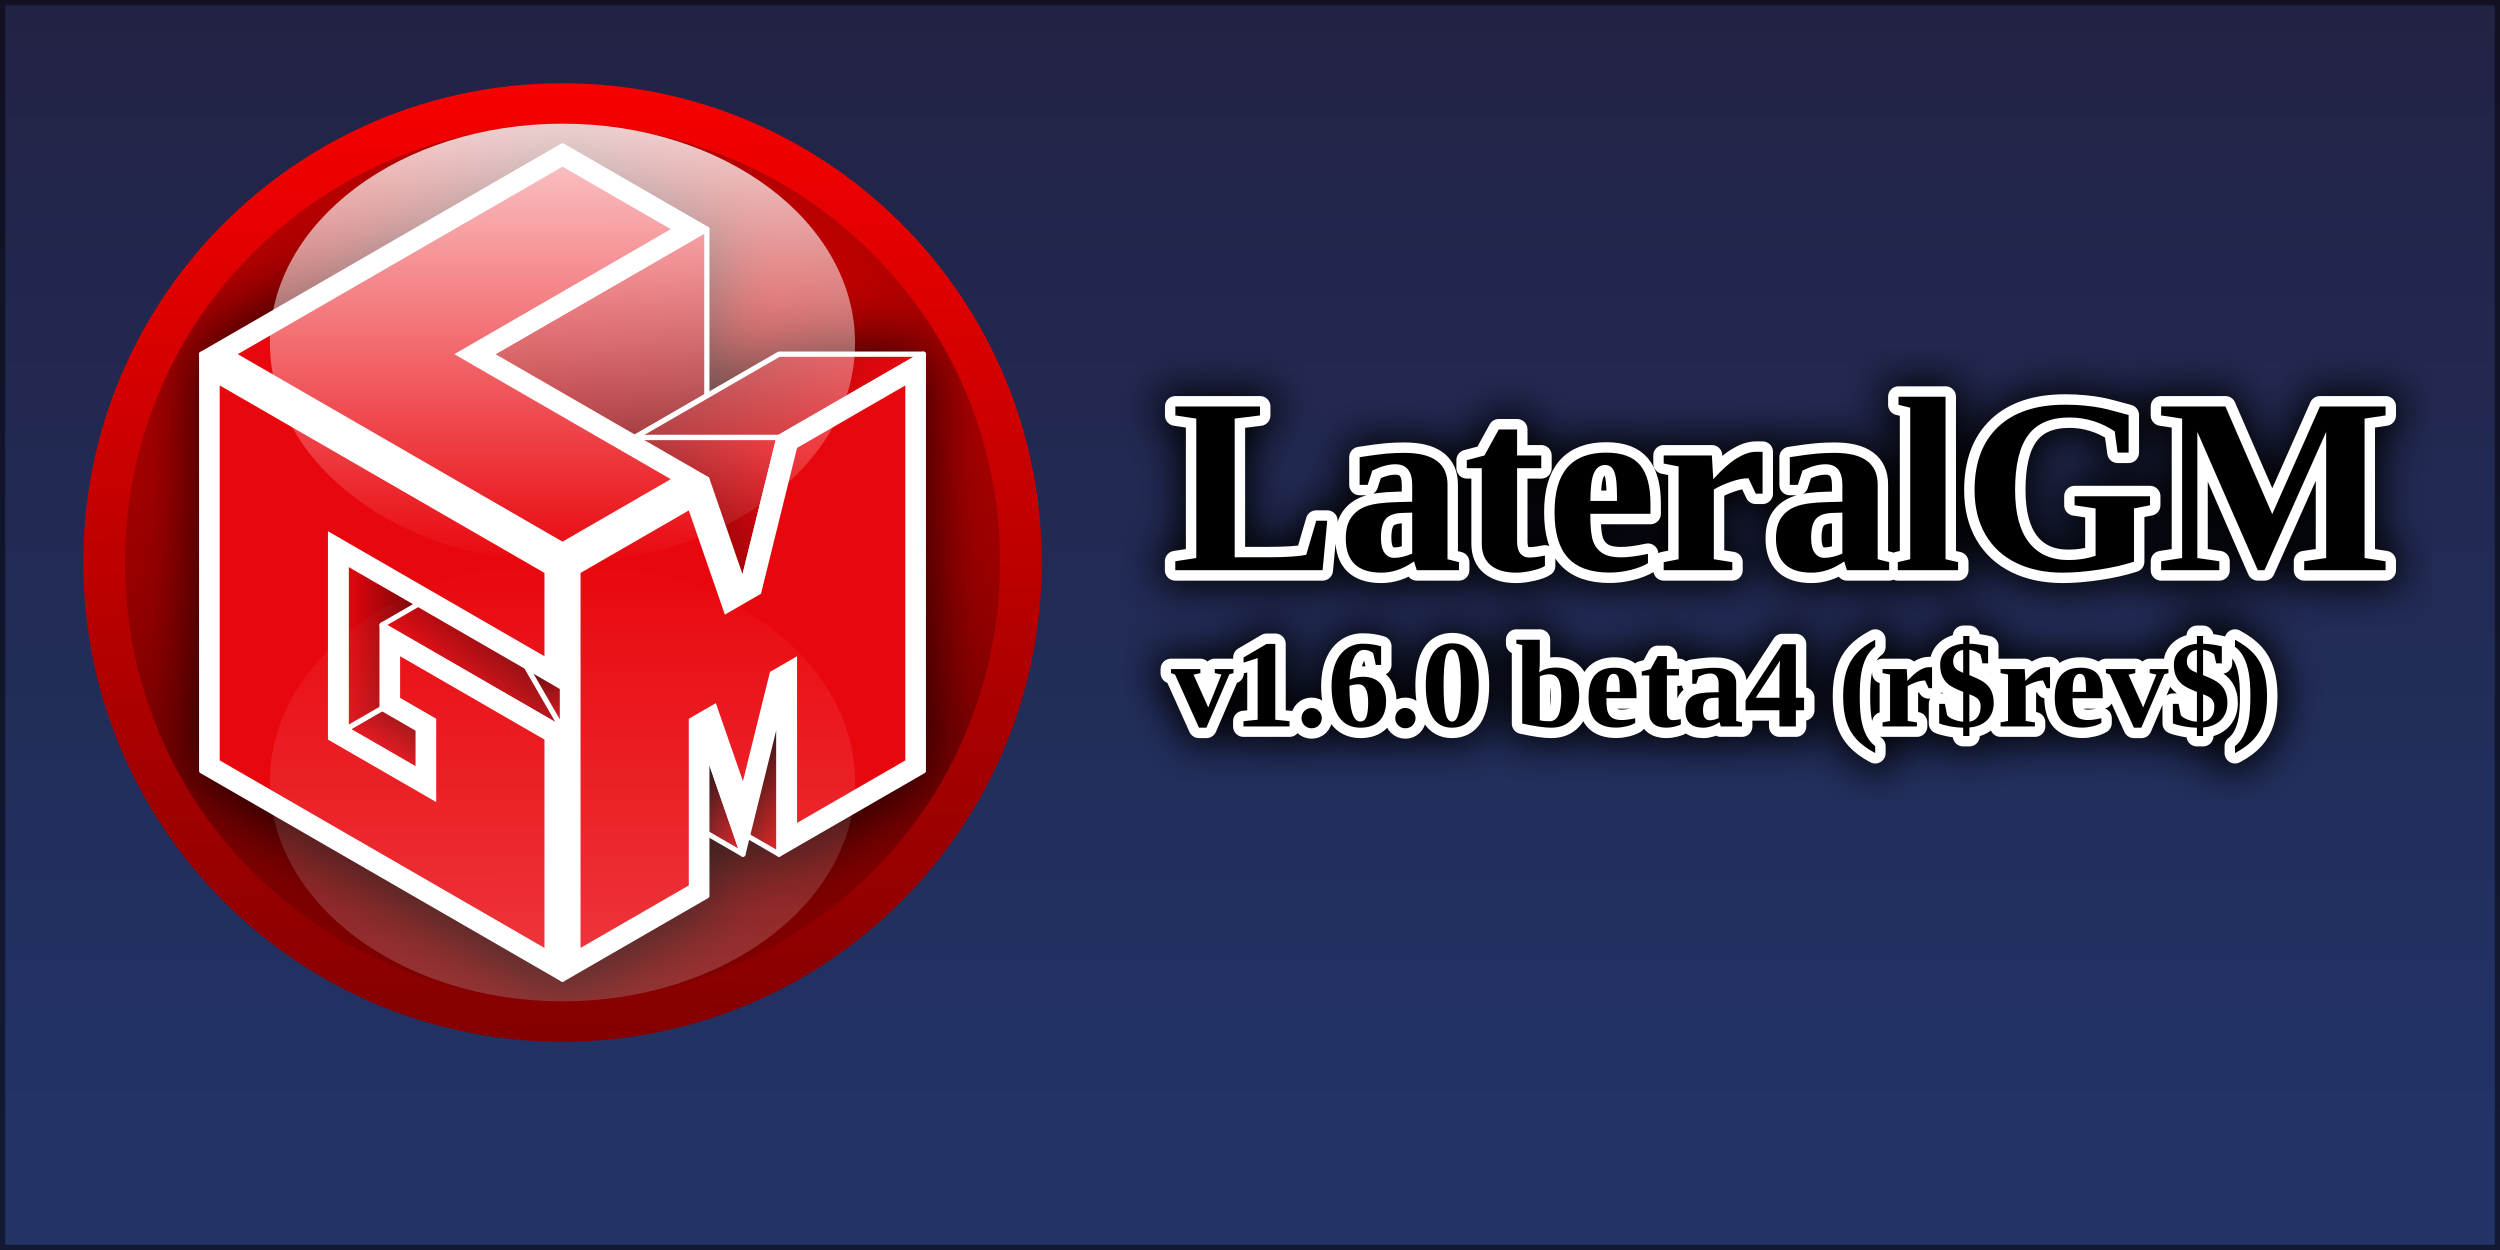
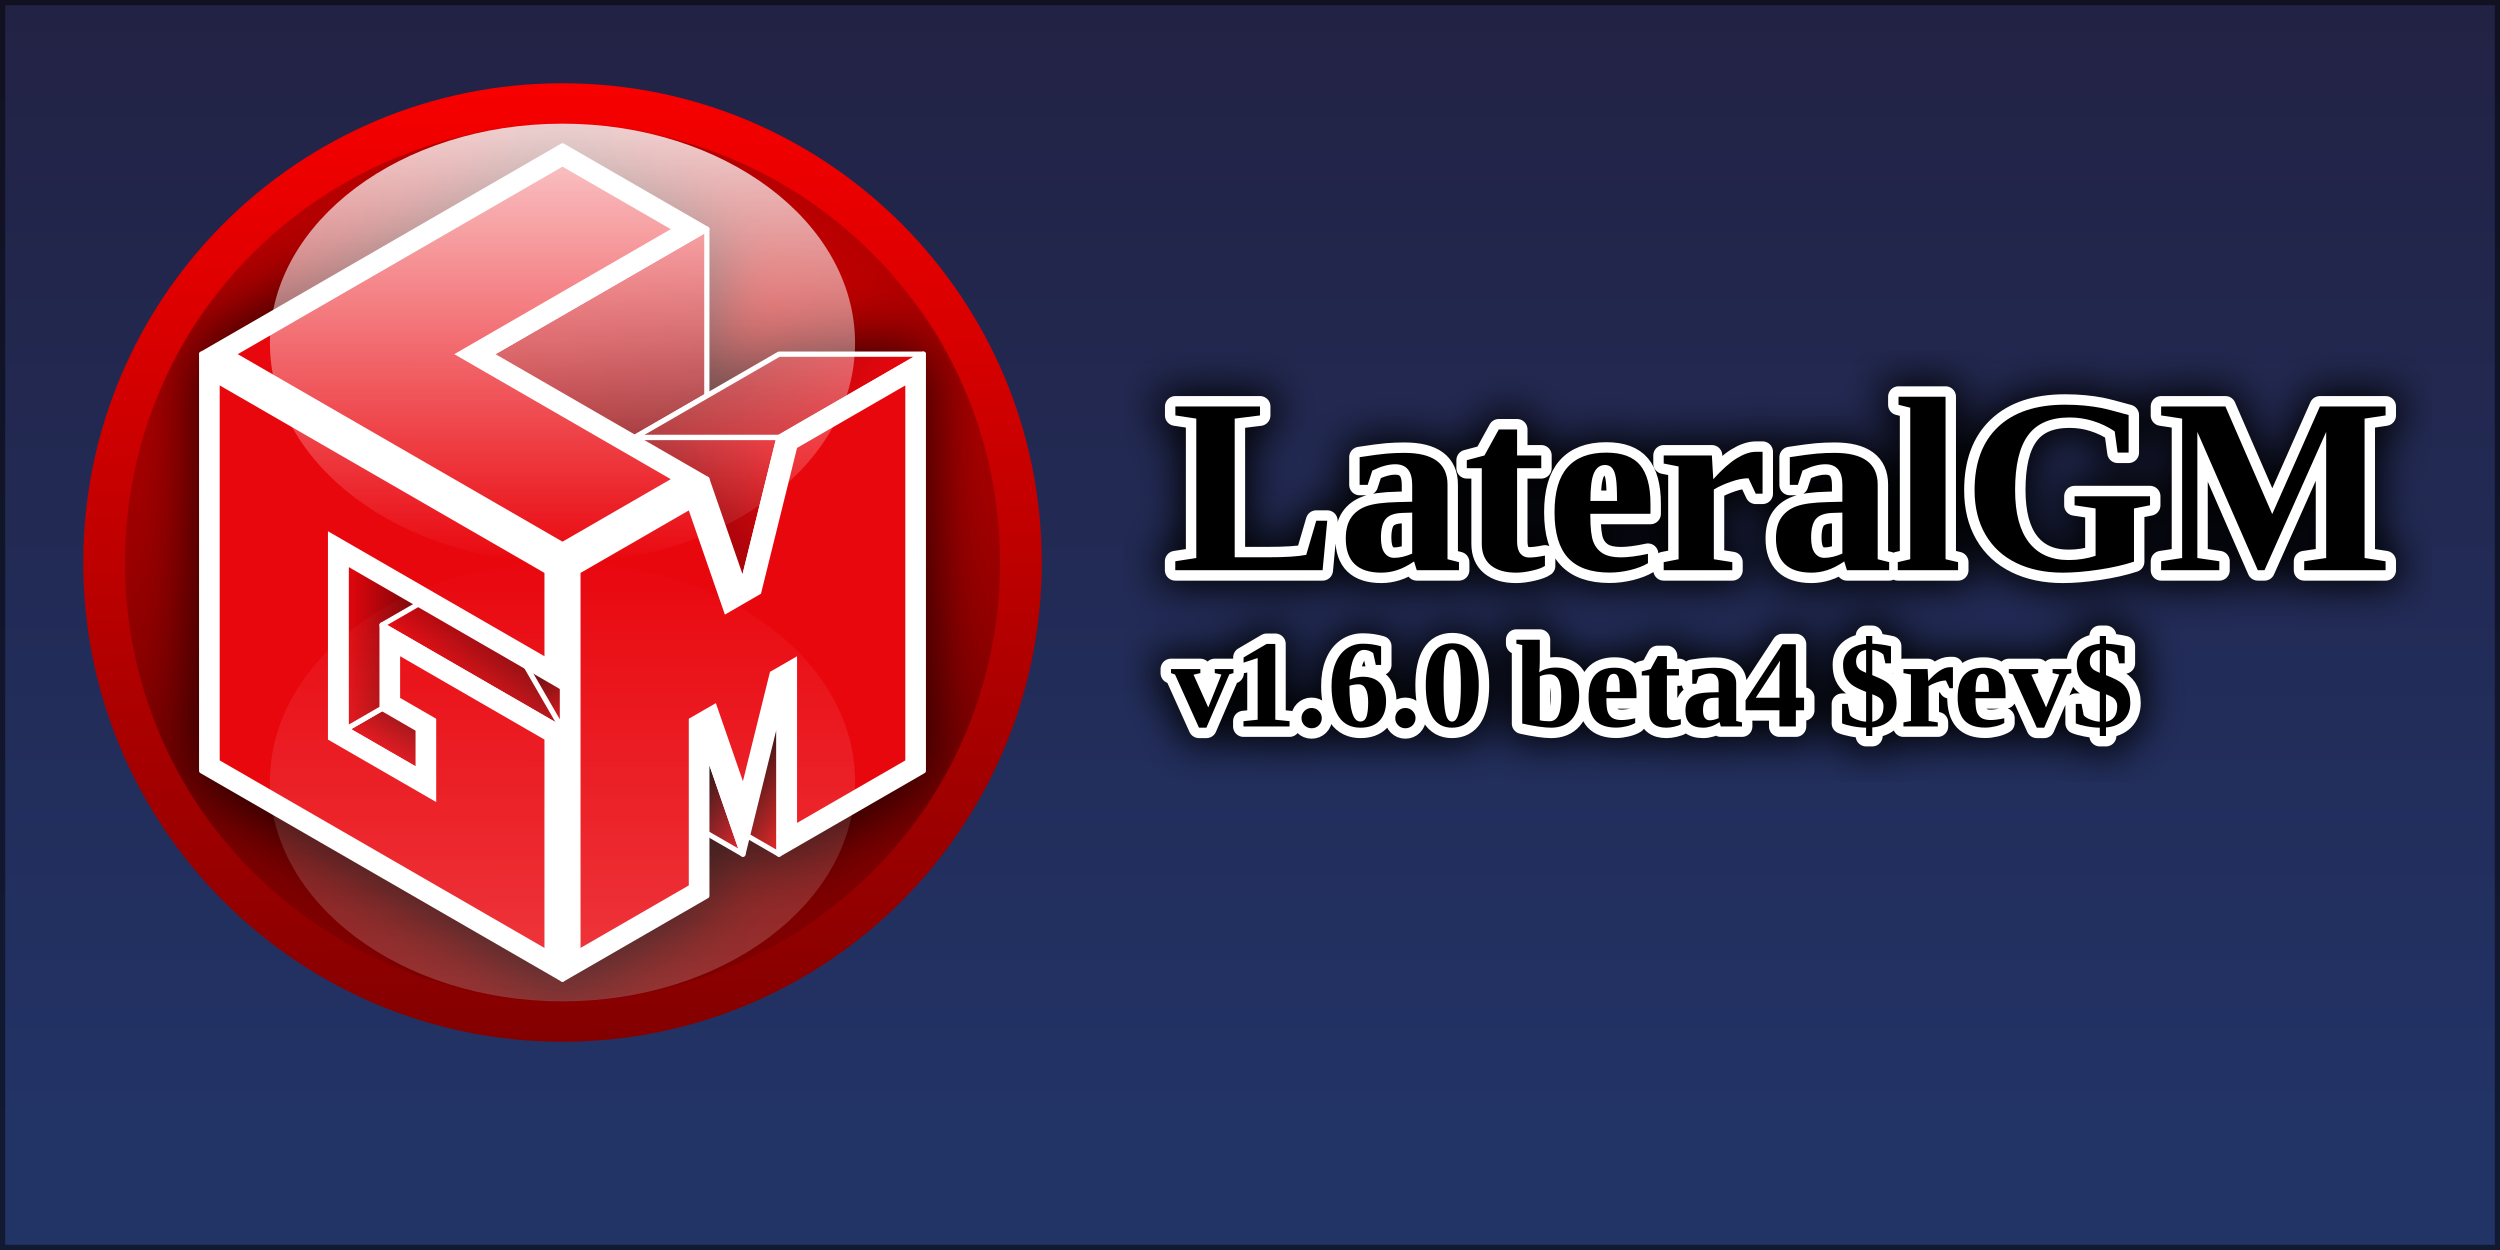
<svg xmlns="http://www.w3.org/2000/svg" xmlns:xlink="http://www.w3.org/1999/xlink" width="480" height="240" id="svg7448" version="1.0">
  <defs id="defs7450">
    <filter id="filterLogo" x="-0.103" y="-0.09" width="1.206" height="1.179">
      <feGaussianBlur id="feGaussianBlur4407" stdDeviation="6.131" />
    </filter>
    <filter id="filterShadow" x="-0.039" y="-0.133" width="1.077" height="1.266">
      <feGaussianBlur id="feGaussianBlur3515" stdDeviation="3.859" />
    </filter>
    <clipPath id="clipPath4448" clipPathUnits="userSpaceOnUse">
      <path transform="matrix(0.9150457,0,0,0.9230769,-8.584322,-3.982766)" d="M 183.597,91 A 91.799,91 0 1 1 0,91 A 91.799,91 0 1 1 183.597,91 z" id="path4450" style="opacity:1;fill:#ffffff;fill-opacity:1;fill-rule:evenodd;stroke:none;stroke-width:8;stroke-linecap:butt;stroke-linejoin:bevel;marker:none;marker-start:none;marker-mid:none;marker-end:none;stroke-miterlimit:4;stroke-dasharray:none;stroke-dashoffset:0;stroke-opacity:0.502;visibility:visible;display:inline;overflow:visible;enable-background:accumulate" />
    </clipPath>
    <linearGradient id="linearGradient21112">
      <stop style="stop-color:#ff0000;stop-opacity:1;" offset="0" id="stop21114" />
      <stop style="stop-color:#800000;stop-opacity:1;" offset="1" id="stop21116" />
    </linearGradient>
    <linearGradient id="linearGradient17174">
      <stop id="stop17176" offset="0" style="stop-color:#ffffff;stop-opacity:1;" />
      <stop id="stop17178" offset="1" style="stop-color:#ffffff;stop-opacity:0;" />
    </linearGradient>
    <linearGradient id="linearGradient7309">
      <stop id="stop7311" offset="0" style="stop-color:#e90707;stop-opacity:1;" />
      <stop id="stop7313" offset="1" style="stop-color:#000000;stop-opacity:1;" />
    </linearGradient>
    <linearGradient id="linearGradient7285">
      <stop id="stop7287" offset="0" style="stop-color:#e9070e;stop-opacity:1;" />
      <stop id="stop7289" offset="1" style="stop-color:#000000;stop-opacity:1;" />
    </linearGradient>
    <linearGradient gradientTransform="scale(1.018853,1)" gradientUnits="userSpaceOnUse" y2="0" x2="227.707" y1="216" x1="227.707" id="linearGradient8021-90-270-801" xlink:href="#linearGradient8173-598-381-553" />
    <linearGradient id="linearGradient8173-598-381-553">
      <stop style="stop-color:#223366;stop-opacity:1" offset="0" id="stop5619" />
      <stop style="stop-color:#222244;stop-opacity:1" offset="1" id="stop5621" />
    </linearGradient>
    <radialGradient xlink:href="#linearGradient21112" id="radialGradient5982" gradientUnits="userSpaceOnUse" gradientTransform="matrix(1.391423,6.3074904e-3,-4.7606374e-3,1.05019,-1.940521,-0.2065095)" cx="5" cy="3.486" fx="5" fy="3.486" r="4" />
    <linearGradient xlink:href="#linearGradient21112" id="linearGradient5984" gradientUnits="userSpaceOnUse" x1="5.369" y1="0.147" x2="5.463" y2="9.5" />
    <linearGradient xlink:href="#linearGradient7285" id="linearGradient5986" gradientUnits="userSpaceOnUse" gradientTransform="translate(-7.722735,-143.9828)" x1="41.557" y1="256" x2="55.413" y2="236" />
    <linearGradient xlink:href="#linearGradient7285" id="linearGradient5988" gradientUnits="userSpaceOnUse" gradientTransform="translate(-7.722735,-143.9828)" x1="41.069" y1="232" x2="69.782" y2="232" />
    <linearGradient xlink:href="#linearGradient7285" id="linearGradient5990" gradientUnits="userSpaceOnUse" gradientTransform="translate(-7.722735,-143.9828)" x1="48.485" y1="236" x2="69.269" y2="212" />
    <linearGradient xlink:href="#linearGradient7285" id="linearGradient5992" gradientUnits="userSpaceOnUse" gradientTransform="translate(-7.722735,-143.9828)" x1="83.126" y1="256" x2="72.733" y2="238" />
    <linearGradient xlink:href="#linearGradient7285" id="linearGradient5994" gradientUnits="userSpaceOnUse" gradientTransform="translate(-7.722735,-143.9828)" x1="110.839" y1="160" x2="131.623" y2="248" />
    <linearGradient xlink:href="#linearGradient7285" id="linearGradient5996" gradientUnits="userSpaceOnUse" gradientTransform="translate(-7.722735,-143.9828)" x1="152.408" y1="184" x2="51.949" y2="126" />
    <linearGradient xlink:href="#linearGradient7309" id="linearGradient5998" gradientUnits="userSpaceOnUse" gradientTransform="translate(-7.722735,-143.9828)" x1="124.695" y1="280" x2="110.839" y2="272" />
    <linearGradient xlink:href="#linearGradient7285" id="linearGradient6000" gradientUnits="userSpaceOnUse" gradientTransform="translate(-7.722735,-143.9828)" x1="124.695" y1="200" x2="65.805" y2="234" />
    <linearGradient xlink:href="#linearGradient7285" id="linearGradient6002" gradientUnits="userSpaceOnUse" gradientTransform="translate(-7.722735,-143.9828)" x1="117.767" y1="280" x2="103.91" y2="272" />
    <linearGradient xlink:href="#linearGradient17174" id="linearGradient6004" gradientUnits="userSpaceOnUse" x1="7.001" y1="3.059" x2="7" y2="6" />
    <linearGradient xlink:href="#linearGradient17174" id="linearGradient6012" gradientUnits="userSpaceOnUse" x1="7.001" y1="3.059" x2="7" y2="6" />
  </defs>
  <g style="display:inline" id="layer1">
    <rect y="0" x="0" height="240" width="480" id="rectBackgroundGradient" style="opacity:1;fill:url(#linearGradient8021-90-270-801);fill-opacity:1;fill-rule:evenodd;stroke:none;stroke-width:2;stroke-linecap:butt;stroke-linejoin:bevel;marker:none;marker-start:none;marker-mid:none;marker-end:none;stroke-miterlimit:4;stroke-dasharray:none;stroke-dashoffset:0;stroke-opacity:0.502;visibility:visible;display:inline;overflow:visible;enable-background:accumulate" />
    <rect y="0.5" x="0.5" height="239" width="479" id="rectBackgroundBorder" style="opacity:0.5;fill:none;fill-opacity:1;fill-rule:evenodd;stroke:#000000;stroke-width:1;stroke-linecap:butt;stroke-linejoin:miter;marker:none;marker-start:none;marker-mid:none;marker-end:none;stroke-miterlimit:4;stroke-dasharray:none;stroke-dashoffset:0;stroke-opacity:1;visibility:visible;display:inline;overflow:visible;enable-background:accumulate" />
    <g id="gLogo" transform="translate(-81,170)">
      <path style="fill:url(#radialGradient5982);fill-opacity:1;fill-rule:nonzero;stroke:url(#linearGradient5984);stroke-width:0.372;stroke-linecap:round;stroke-linejoin:round;stroke-miterlimit:4;stroke-dasharray:none;stroke-dashoffset:0;stroke-opacity:1" id="path5917" d="M 9.087,5 A 4.087,4.087 0 1 1 0.913,5 A 4.087,4.087 0 1 1 9.087,5 z" transform="matrix(21.53431,0,0,21.53431,81.32846,-169.6715)" />
      <g transform="translate(113.5843,-142.0172)" id="gIcon">
        <path clip-path="url(#clipPath4448)" id="path5921" d="M 75.402,0.017 L 6.121,40.017 L 6.121,120.017 L 75.402,160.017 L 103.121,144.017 L 103.121,132.017 L 110.059,136.017 L 110.934,132.517 L 116.996,136.017 L 144.684,120.017 L 144.684,40.017 L 116.996,40.017 L 103.121,48.017 L 103.121,16.017 L 75.402,0.017 z" style="opacity:0.8;fill:#000000;fill-opacity:1;fill-rule:evenodd;stroke:#000000;stroke-width:4;stroke-linecap:butt;stroke-linejoin:bevel;marker:none;marker-start:none;marker-mid:none;marker-end:none;stroke-miterlimit:4;stroke-dasharray:none;stroke-dashoffset:0;stroke-opacity:1;visibility:visible;display:inline;overflow:visible;filter:url(#filterLogo);enable-background:accumulate" />
        <path id="path5923" d="M 47.703,120.017 L 75.416,104.017 L 61.559,96.017 L 33.846,112.017 L 47.703,120.017 z" style="fill:url(#linearGradient5986);fill-opacity:1;fill-rule:evenodd;stroke:#ffffff;stroke-width:1px;stroke-linecap:butt;stroke-linejoin:round;marker:none;marker-start:none;marker-mid:none;marker-end:none;stroke-miterlimit:4;stroke-dasharray:none;stroke-dashoffset:0;stroke-opacity:1;visibility:visible;display:inline;overflow:visible;enable-background:accumulate" />
        <path id="path5925" d="M 33.846,112.017 L 33.846,80.017 L 61.559,64.017 L 61.559,96.017 L 33.846,112.017 z" style="fill:url(#linearGradient5988);fill-opacity:1;fill-rule:evenodd;stroke:#ffffff;stroke-width:1px;stroke-linecap:butt;stroke-linejoin:round;marker:none;marker-start:none;marker-mid:none;marker-end:none;stroke-miterlimit:4;stroke-dasharray:none;stroke-dashoffset:0;stroke-opacity:1;visibility:visible;display:inline;overflow:visible;enable-background:accumulate" />
        <path id="path5927" d="M 40.775,92.017 L 68.487,76.017 L 103.129,96.017 L 75.416,112.017 L 40.775,92.017 z" style="fill:url(#linearGradient5990);fill-opacity:1;fill-rule:evenodd;stroke:#ffffff;stroke-width:1px;stroke-linecap:butt;stroke-linejoin:round;marker:none;marker-start:none;marker-mid:none;marker-end:none;stroke-miterlimit:4;stroke-dasharray:none;stroke-dashoffset:0;stroke-opacity:1;visibility:visible;display:inline;overflow:visible;enable-background:accumulate" />
        <path id="path5929" d="M 75.416,112.017 L 61.559,88.017 L 61.559,80.017 L 75.416,104.017 L 75.416,112.017 z" style="fill:url(#linearGradient5992);fill-opacity:1;fill-rule:evenodd;stroke:#ffffff;stroke-width:1px;stroke-linecap:butt;stroke-linejoin:round;marker:none;marker-start:none;marker-mid:none;marker-end:none;stroke-miterlimit:4;stroke-dasharray:none;stroke-dashoffset:0;stroke-opacity:1;visibility:visible;display:inline;overflow:visible;enable-background:accumulate" />
        <path id="path5931" d="M 6.134,40.017 L 6.134,120.017 L 75.416,160.017 L 75.416,112.017 L 40.775,92.017 L 40.775,108.017 L 47.703,112.017 L 47.703,120.017 L 33.846,112.017 L 33.846,80.017 L 75.416,104.017 L 75.416,80.017 L 6.134,40.017 z" style="fill:#ffffff;fill-opacity:1;fill-rule:evenodd;stroke:#ffffff;stroke-width:1px;stroke-linecap:butt;stroke-linejoin:round;stroke-opacity:1" />
        <path id="path5933" d="M 61.559,40.017 L 61.559,72.017 L 103.129,48.017 L 103.129,16.017 L 61.559,40.017 z" style="fill:url(#linearGradient5994);fill-opacity:1;fill-rule:evenodd;stroke:#ffffff;stroke-width:1px;stroke-linecap:butt;stroke-linejoin:round;marker:none;marker-start:none;marker-mid:none;marker-end:none;stroke-miterlimit:4;stroke-dasharray:none;stroke-dashoffset:0;stroke-opacity:1;visibility:visible;display:inline;overflow:visible;enable-background:accumulate" />
        <path id="path5935" d="M 144.698,40.017 L 116.985,40.017 L 89.272,56.017 L 116.985,56.017 L 144.698,40.017 z" style="fill:url(#linearGradient5996);fill-opacity:1;fill-rule:evenodd;stroke:#ffffff;stroke-width:1px;stroke-linecap:butt;stroke-linejoin:round;marker:none;marker-start:none;marker-mid:none;marker-end:none;stroke-miterlimit:4;stroke-dasharray:none;stroke-dashoffset:0;stroke-opacity:1;visibility:visible;display:inline;overflow:visible;enable-background:accumulate" />
        <path id="path5937" d="M 116.985,136.017 L 116.985,96.017 L 89.272,80.017 L 89.272,120.017 L 116.985,136.017 z" style="fill:url(#linearGradient5998);fill-opacity:1;fill-rule:evenodd;stroke:#ffffff;stroke-width:1px;stroke-linecap:butt;stroke-linejoin:round;stroke-opacity:1" />
        <path id="path5939" d="M 116.985,56.017 L 89.272,56.017 L 82.344,68.017 L 110.057,84.017 L 116.985,56.017 z" style="fill:url(#linearGradient6000);fill-opacity:1;fill-rule:evenodd;stroke:#ffffff;stroke-width:1px;stroke-linecap:butt;stroke-linejoin:round;marker:none;marker-start:none;marker-mid:none;marker-end:none;stroke-miterlimit:4;stroke-dasharray:none;stroke-dashoffset:0;stroke-opacity:1;visibility:visible;display:inline;overflow:visible;enable-background:accumulate" />
        <path style="fill:url(#linearGradient6002);fill-opacity:1;fill-rule:evenodd;stroke:#ffffff;stroke-width:1px;stroke-linecap:butt;stroke-linejoin:round;marker:none;marker-start:none;marker-mid:none;marker-end:none;stroke-miterlimit:4;stroke-dasharray:none;stroke-dashoffset:0;stroke-opacity:1;visibility:visible;display:inline;overflow:visible;enable-background:accumulate" d="M 110.057,136.017 L 103.128,116.017 L 75.416,100.017 L 82.344,120.017 L 110.057,136.017 z" id="path5941" />
        <path id="path5943" d="M 144.698,120.017 L 144.698,40.017 L 116.985,56.017 L 110.057,84.017 L 103.129,64.017 L 75.416,80.017 L 75.416,160.017 L 103.129,144.017 L 103.129,116.017 L 110.057,136.017 L 116.985,108.017 L 116.985,136.017 L 144.698,120.017 z" style="fill:#ffffff;fill-opacity:1;fill-rule:evenodd;stroke:#ffffff;stroke-width:1px;stroke-linecap:butt;stroke-linejoin:round;stroke-opacity:1" />
        <path id="path5945" d="M 75.416,0.017 L 103.129,16.017 L 61.559,40.017 L 103.129,64.017 L 75.416,80.017 L 6.134,40.017 L 75.416,0.017 z" style="fill:#ffffff;fill-opacity:1;fill-rule:evenodd;stroke:#ffffff;stroke-width:1px;stroke-linecap:butt;stroke-linejoin:round;stroke-opacity:1" />
        <path style="fill:#e9070e;fill-opacity:1;fill-rule:evenodd;stroke:none;stroke-width:1px;stroke-linecap:butt;stroke-linejoin:miter;marker:none;marker-start:none;marker-mid:none;marker-end:none;stroke-miterlimit:4;stroke-dasharray:none;stroke-dashoffset:0;stroke-opacity:1;visibility:visible;display:inline;overflow:visible;enable-background:accumulate" d="M 71.952,82.017 L 71.952,98.017 L 30.382,74.017 L 30.382,114.017 L 51.167,126.017 L 51.167,110.017 L 44.239,106.017 L 44.239,98.017 L 71.952,114.017 L 71.952,154.017 L 9.598,118.017 L 9.598,46.017 L 71.952,82.017 z" id="path5947" />
        <path style="fill:#e9070e;fill-opacity:1;fill-rule:evenodd;stroke:none;stroke-width:1px;stroke-linecap:butt;stroke-linejoin:miter;marker:none;marker-start:none;marker-mid:none;marker-end:none;stroke-miterlimit:4;stroke-dasharray:none;stroke-dashoffset:0;stroke-opacity:1;visibility:visible;display:inline;overflow:visible;enable-background:accumulate" d="M 75.416,4.017 L 13.062,40.017 L 75.416,76.017 L 96.2,64.017 L 54.631,40.017 L 96.2,16.017 L 75.416,4.017 z" id="path5949" />
        <path style="fill:#e9070e;fill-opacity:1;fill-rule:evenodd;stroke:none;stroke-width:1px;stroke-linecap:butt;stroke-linejoin:miter;marker:none;marker-start:none;marker-mid:none;marker-end:none;stroke-miterlimit:4;stroke-dasharray:none;stroke-dashoffset:0;stroke-opacity:1;visibility:visible;display:inline;overflow:visible;enable-background:accumulate" d="M 78.88,154.017 L 78.88,82.017 L 99.664,70.017 L 106.593,90.017 L 113.521,86.017 L 120.449,58.017 L 141.234,46.017 L 141.234,118.017 L 120.449,130.017 L 120.449,98.017 L 115.253,101.017 L 110.057,122.017 L 104.861,107.017 L 99.664,110.017 L 99.664,142.017 L 78.88,154.017 z" id="path5951" />
      </g>
      <g style="opacity:0.8" transform="matrix(18.72428,0,0,18.72428,57.92784,-193.07)" id="gLogoGloss">
        <path transform="matrix(1,0,0,1.5,-2.3333333e-7,-2)" d="M 10,4.5 A 3,1.5 0 1 1 4,4.5 A 3,1.5 0 1 1 10,4.5 z" id="path5955" style="opacity:1;fill:url(#linearGradient6004);fill-opacity:1;fill-rule:nonzero;stroke:none;stroke-width:1;stroke-linecap:round;stroke-linejoin:round;stroke-miterlimit:4;stroke-dasharray:none;stroke-dashoffset:0;stroke-opacity:1" />
        <path transform="matrix(1,0,0,-1.5,1.176923e-6,16)" d="M 10,4.5 A 3,1.5 0 1 1 4,4.5 A 3,1.5 0 1 1 10,4.5 z" id="use5957" style="opacity:0.25;fill:url(#linearGradient6012);fill-opacity:1;fill-rule:nonzero;stroke:none;stroke-width:1;stroke-linecap:round;stroke-linejoin:round;stroke-miterlimit:4;stroke-dasharray:none;stroke-dashoffset:0;stroke-opacity:1" />
      </g>
    </g>
    <g id="gText" transform="translate(0,-7.124454)">
      <use id="useShadow" xlink:href="#useText" style="fill:#000000;fill-opacity:1;stroke:#000000;stroke-width:6;stroke-miterlimit:4;stroke-dasharray:none;stroke-opacity:1;filter:url(#filterShadow)" />
      <use id="useTextOutline" xlink:href="#useText" style="fill:none;fill-opacity:1;stroke:#ffffff;stroke-width:4;stroke-linejoin:round;stroke-miterlimit:4;stroke-dasharray:none;stroke-opacity:1;display:inline" />
      <use id="useText" xlink:href="#textLabel" transform="translate(224.8284,146.6066)" style="display:inline" />
    </g>
  </g>
  <g id="layer3" style="display:none">
    <text id="textLabel" text-rendering="geometricPrecision" style="font-size:10px;font-style:normal;font-variant:normal;font-weight:bold;font-stretch:normal;text-align:start;line-height:125%;writing-mode:lr-tb;text-anchor:start;font-family:Liberation Serif;-inkscape-font-specification:Liberation Serif Bold">
      <tspan id="tspanName" style="font-size:48px;font-style:normal;font-variant:normal;font-weight:bold;font-stretch:normal;text-align:start;line-height:100%;writing-mode:lr-tb;text-anchor:start;font-family:Liberation Serif;-inkscape-font-specification:Liberation Serif Bold" x="0" y="-30">LateralGM</tspan>
-       <tspan id="tspanVersion" style="font-size:24px;font-style:normal;font-variant:normal;font-weight:bold;font-stretch:normal;text-align:start;line-height:125%;writing-mode:lr-tb;text-anchor:start;font-family:Liberation Serif;-inkscape-font-specification:Liberation Serif Bold" x="0" y="0">v1.6.0 beta4 (r$rev$)</tspan>
+       <tspan id="tspanVersion" style="font-size:24px;font-style:normal;font-variant:normal;font-weight:bold;font-stretch:normal;text-align:start;line-height:125%;writing-mode:lr-tb;text-anchor:start;font-family:Liberation Serif;-inkscape-font-specification:Liberation Serif Bold" x="0" y="0">v1.6.0 beta4 $rev$</tspan>
    </text>
  </g>
</svg>
